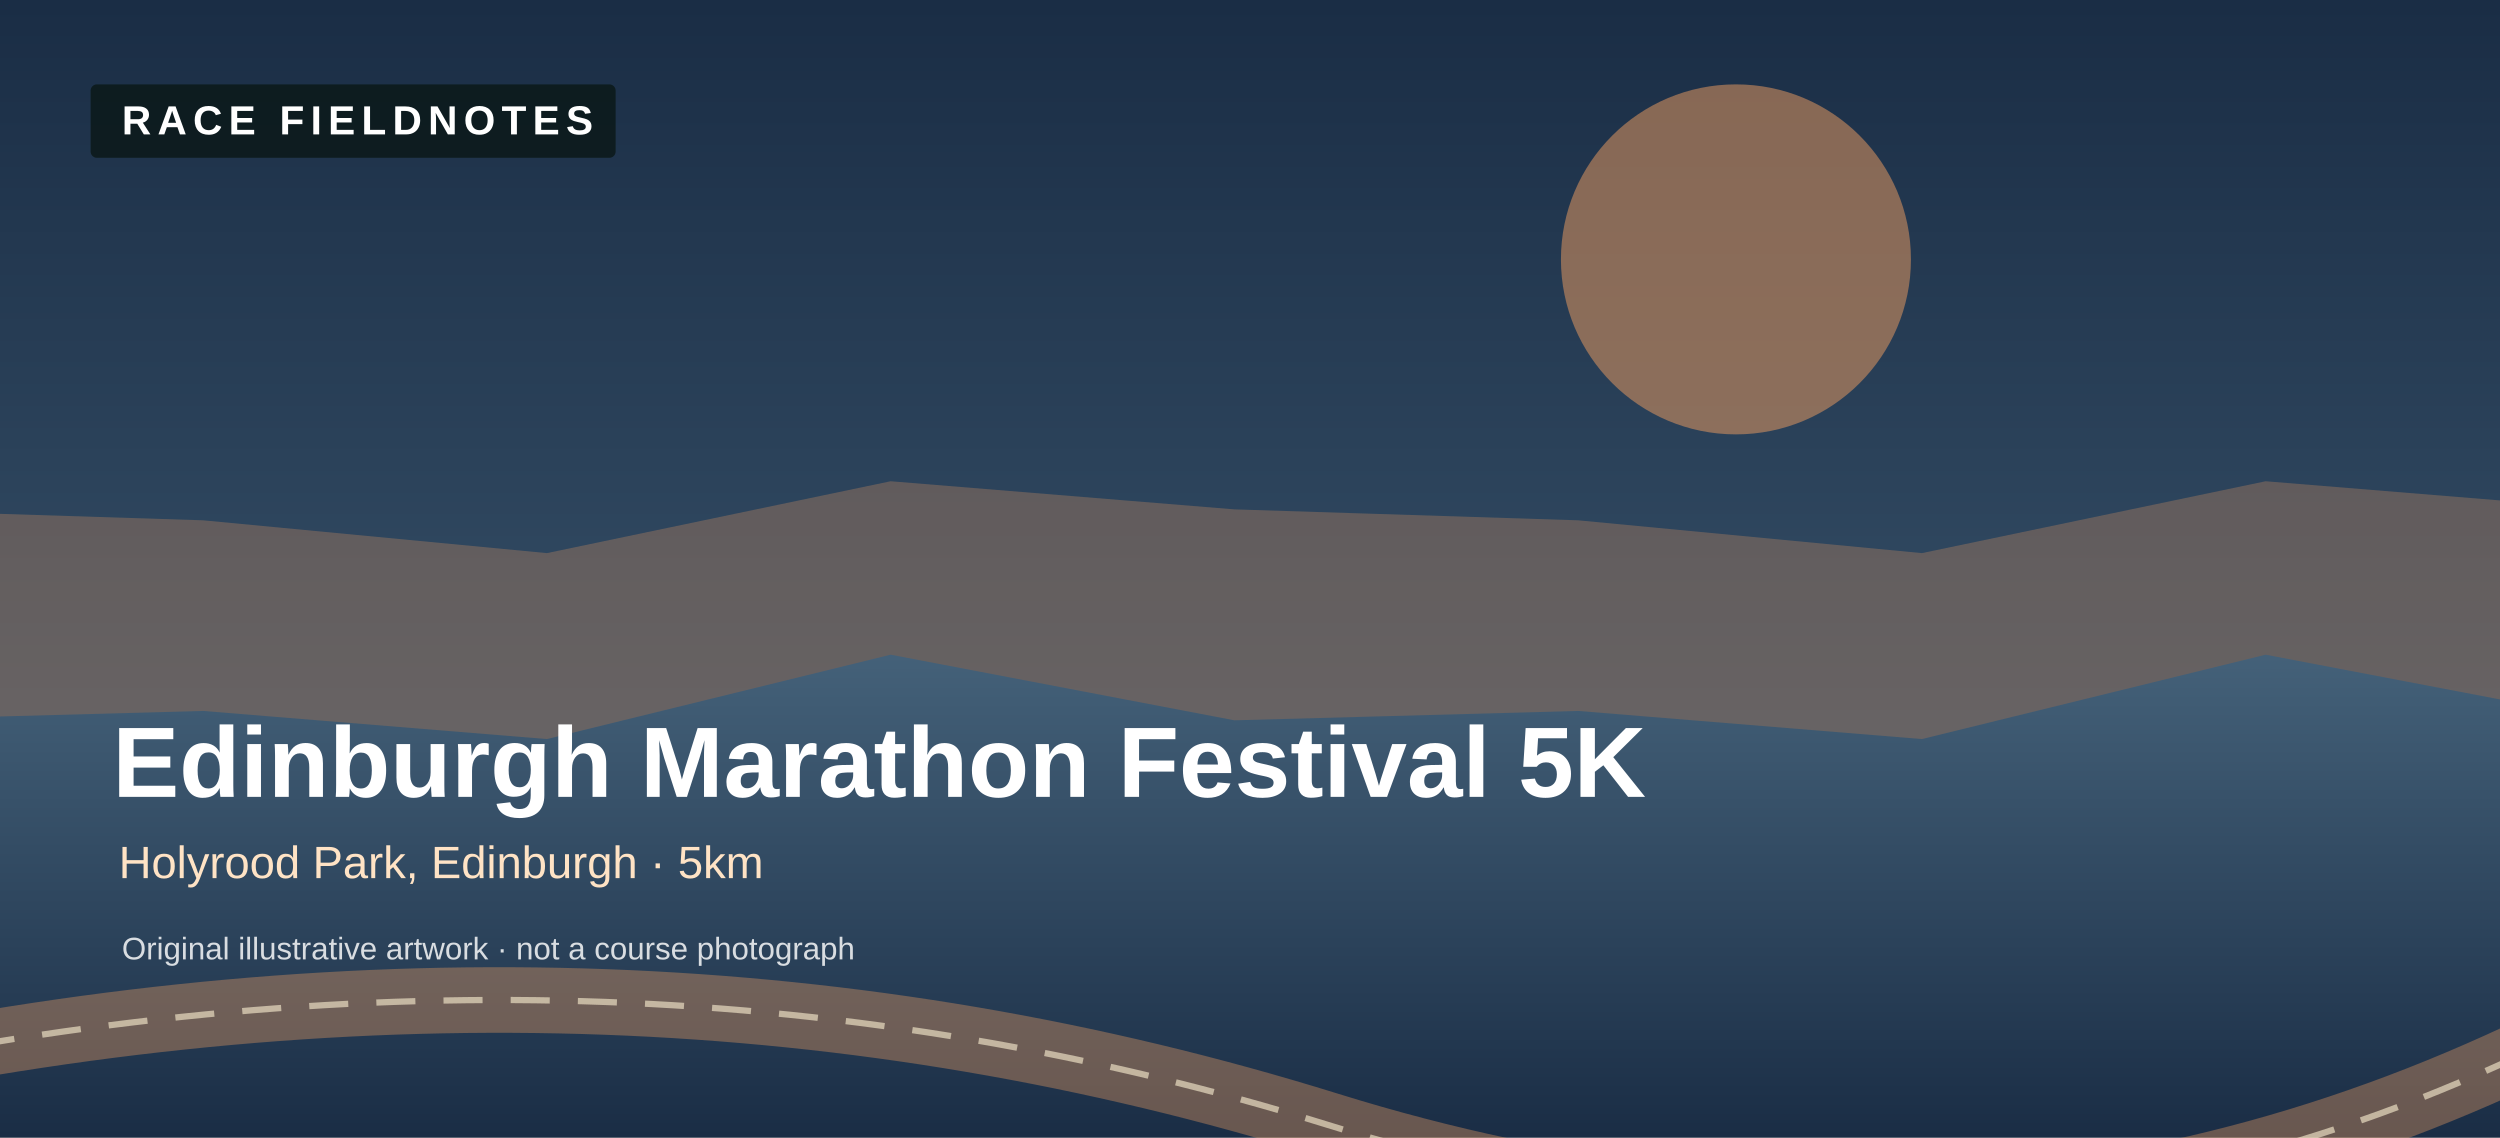
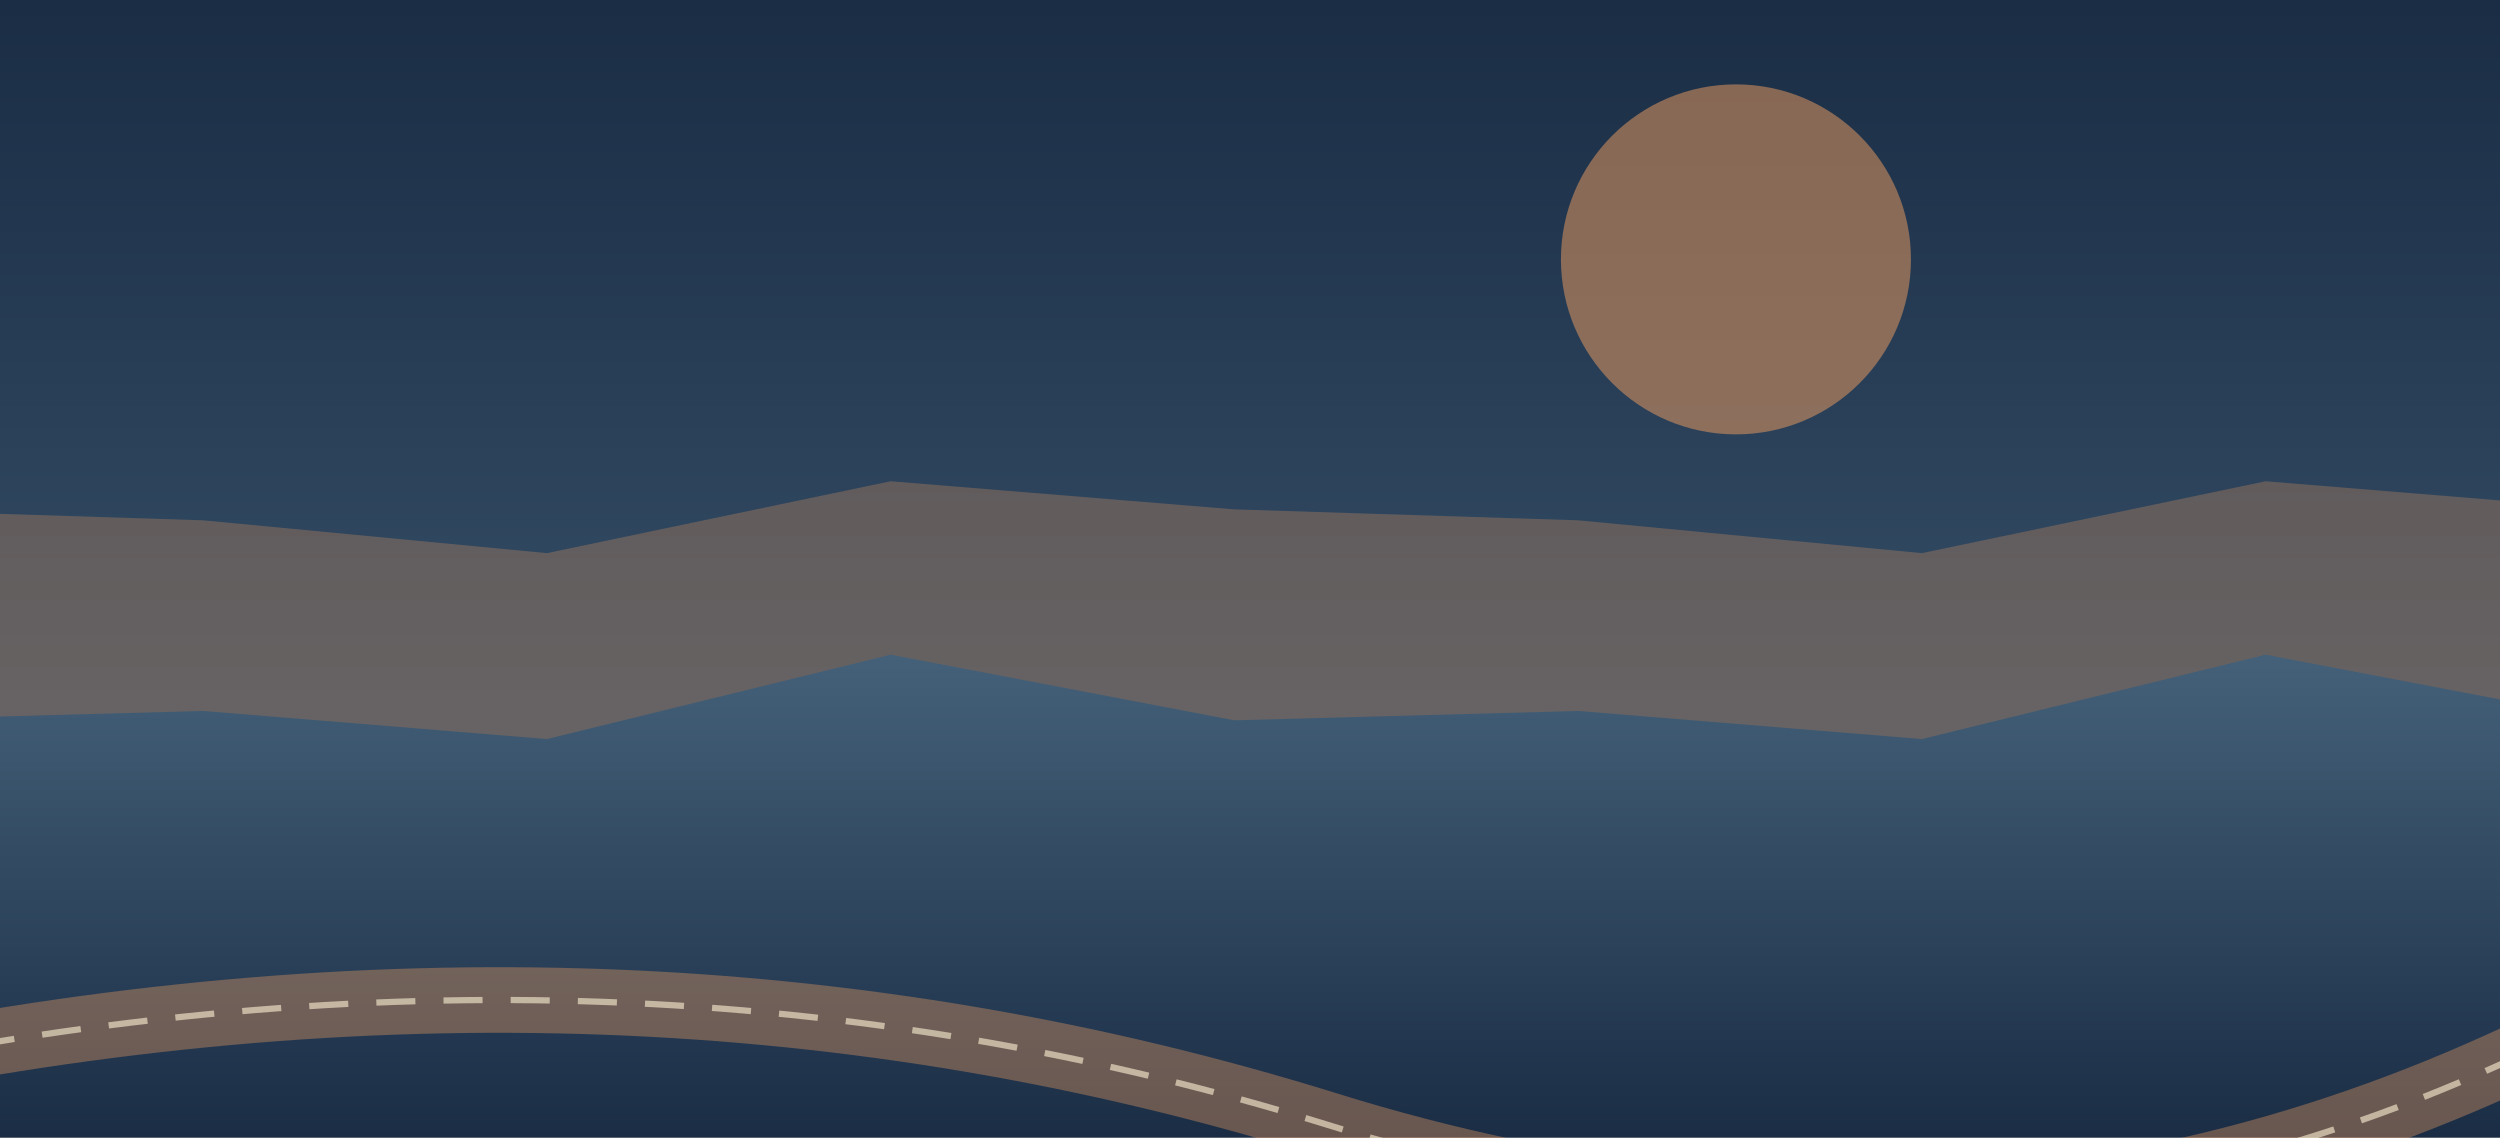
<svg xmlns="http://www.w3.org/2000/svg" width="1600" height="728" viewBox="0 0 1600 728" role="img" aria-label="Illustrated landscape for Edinburgh Marathon Festival 5K">
  <defs>
    <linearGradient id="sky" x2="0" y2="1">
      <stop stop-color="#1a2d45" />
      <stop offset="1" stop-color="#446179" />
    </linearGradient>
    <linearGradient id="land" x2="0" y2="1">
      <stop stop-color="#446179" />
      <stop offset="1" stop-color="#1a2d45" />
    </linearGradient>
  </defs>
  <rect width="1600" height="728" fill="url(#sky)" />
  <circle cx="1111" cy="166" r="112" fill="#df955f" opacity=".55" />
  <path d="M0 455 L-90,326 130,333 350,354 570,308 790,326 1010,333 1230,354 1450,308 1670,326 L1600 520 L1600 728 H0Z" fill="#df955f" opacity=".3" />
  <path d="M0 560 L-90,461 130,455 350,473 570,419 790,461 1010,455 1230,473 1450,419 1670,461 L1600 560 L1600 728 H0Z" fill="url(#land)" />
  <path d="M-100 685 Q400 580 850 720 T1700 630" fill="none" stroke="#df955f" stroke-width="42" opacity=".4" />
  <path d="M-100 685 Q400 580 850 720 T1700 630" fill="none" stroke="#f2e7ca" stroke-width="4" opacity=".65" stroke-dasharray="25 18" />
-   <rect x="58" y="54" width="336" height="47" rx="4" fill="#07140f" opacity=".72" />
-   <text x="78" y="86" fill="#fff" font-family="Arial,sans-serif" font-size="26" font-weight="700" letter-spacing="4">RACE FIELDNOTES</text>
-   <text x="72" y="510" fill="#fff" font-family="Arial,sans-serif" font-size="64" font-weight="700" textLength="1450" lengthAdjust="spacingAndGlyphs">Edinburgh Marathon Festival 5K</text>
-   <text x="76" y="562" fill="#ffe3c5" font-family="Arial,sans-serif" font-size="29">Holyrood Park, Edinburgh · 5km</text>
-   <text x="78" y="614" fill="#fff" font-family="Arial,sans-serif" font-size="20" opacity=".82">Original illustrative artwork · not a course photograph</text>
</svg>
